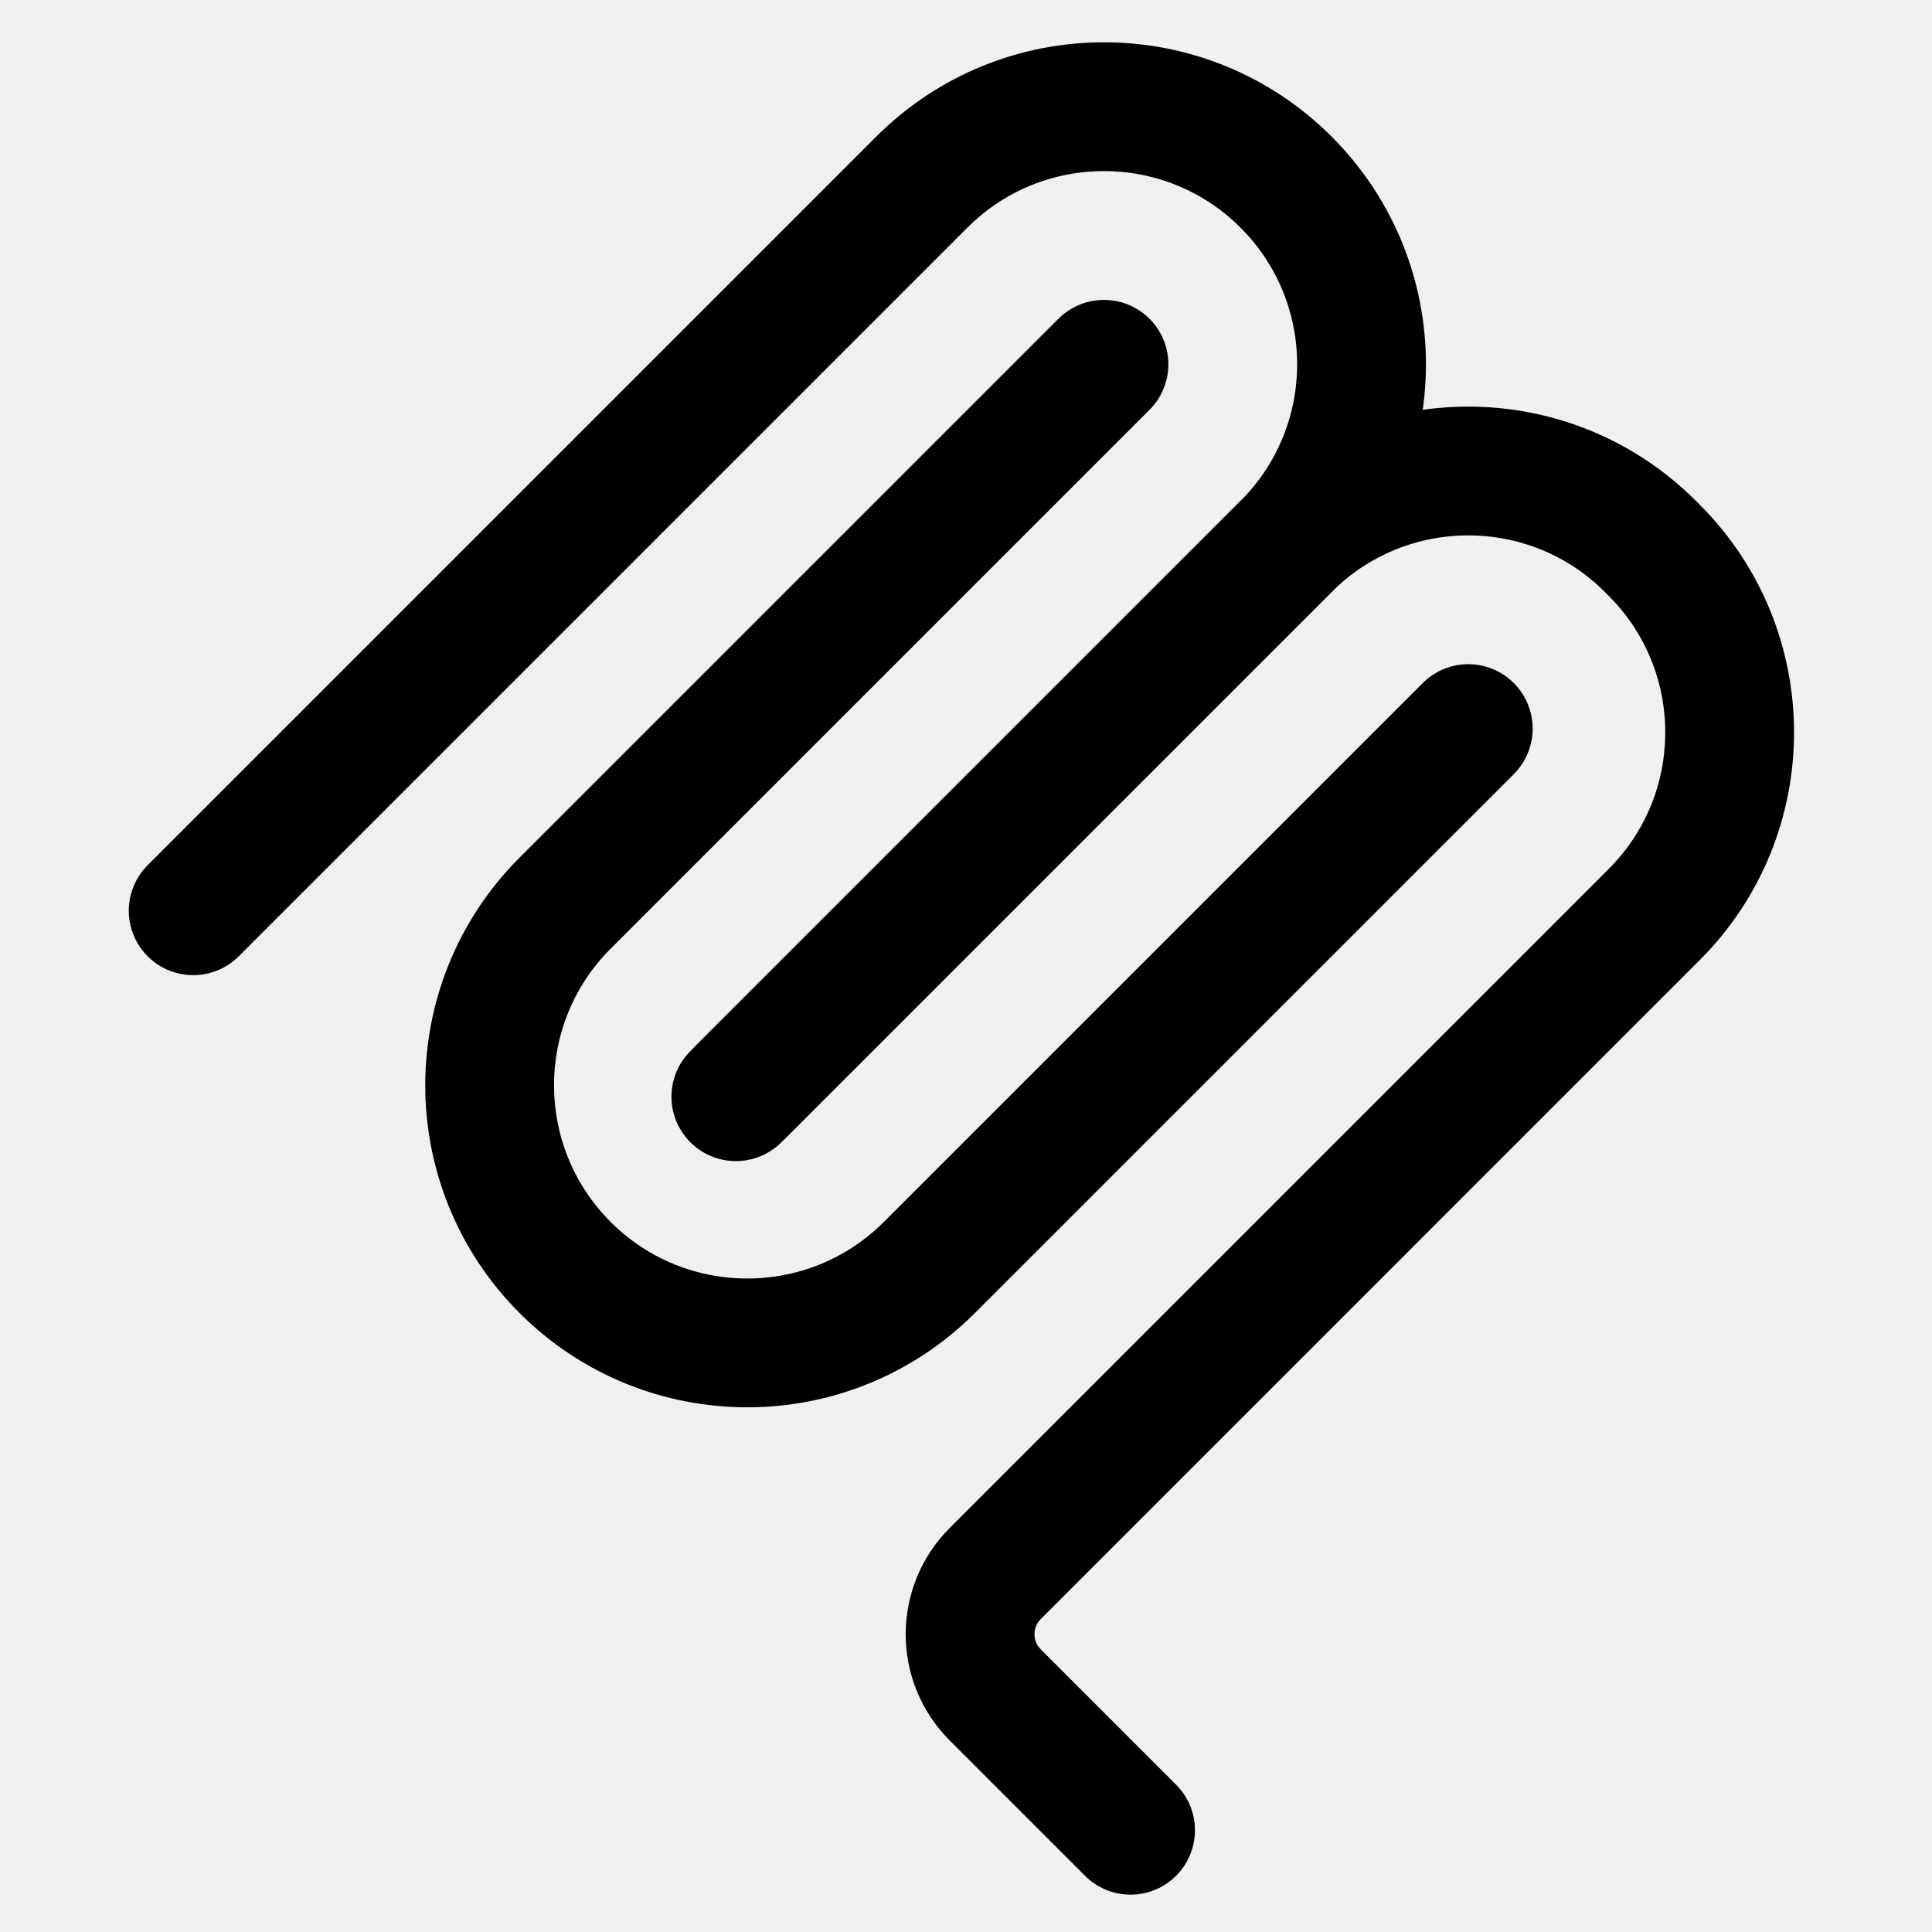
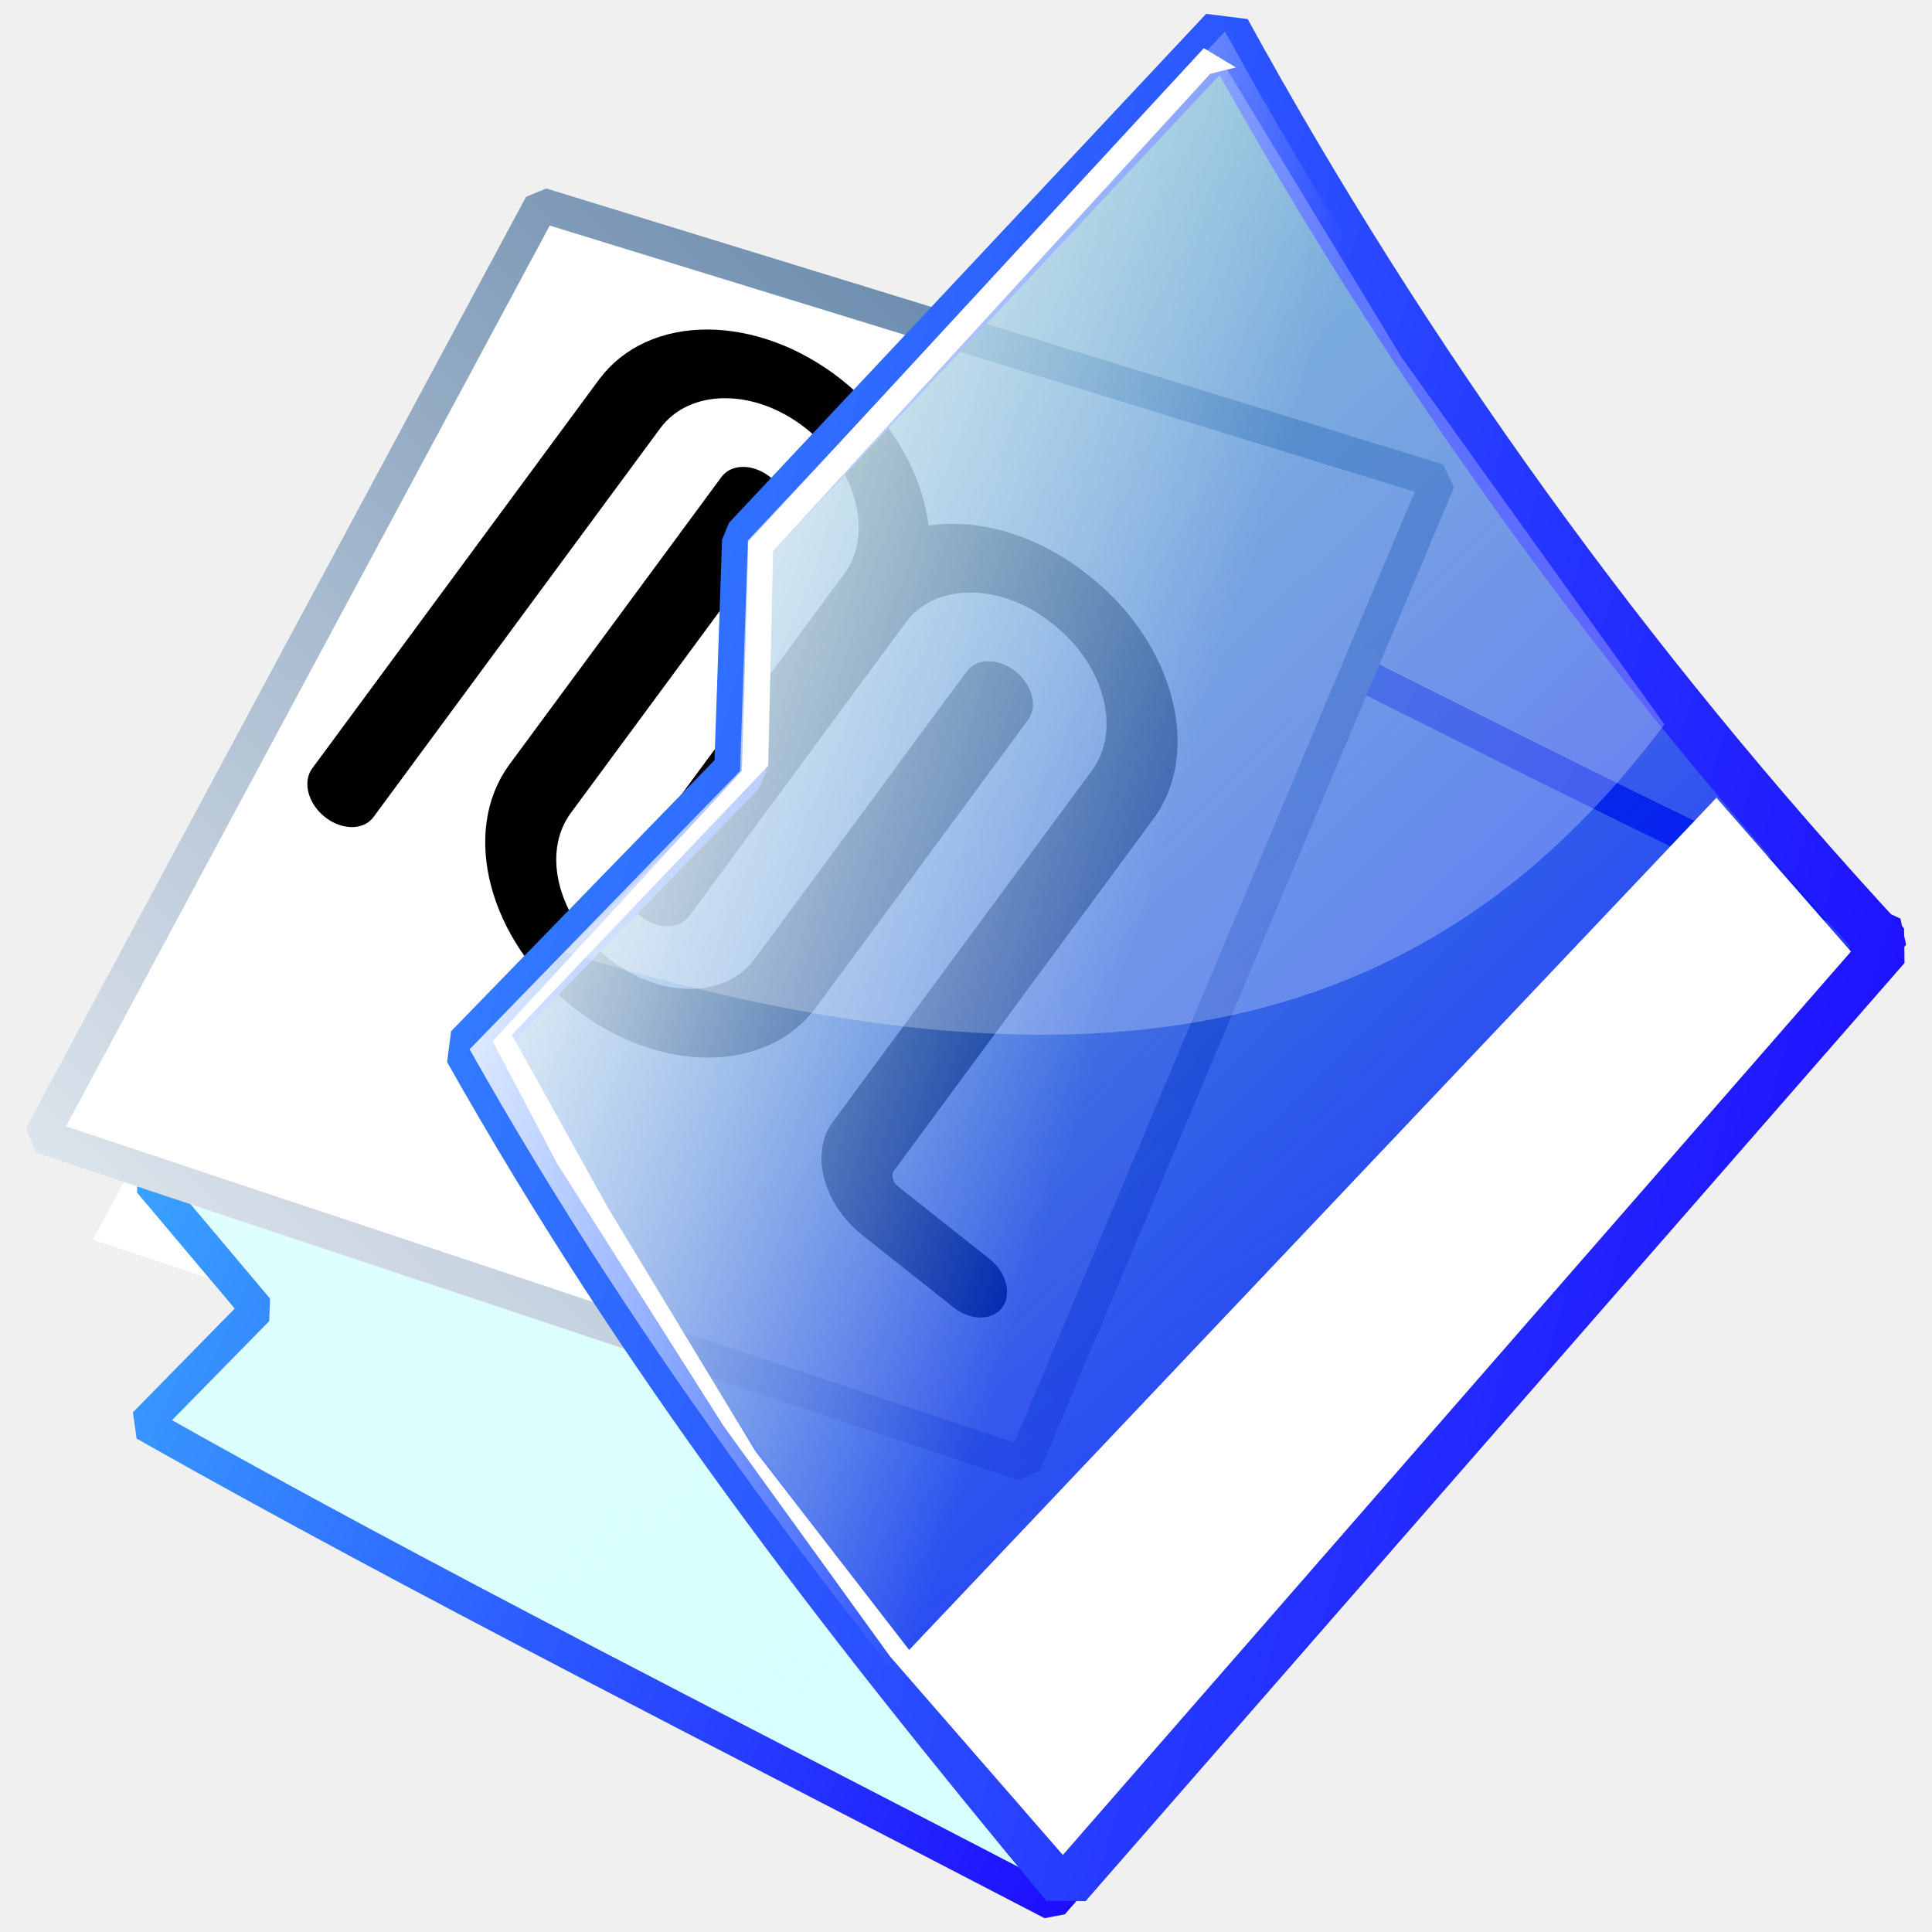
- <svg xmlns="http://www.w3.org/2000/svg" width="180" height="180" viewBox="0 0 180 180" fill="none">
-   <g clip-path="url(#clip0_19_13)">
-     <path d="M18 84.853L85.882 16.971C95.255 7.598 110.451 7.598 119.823 16.971V16.971C129.196 26.343 129.196 41.539 119.823 50.912L68.558 102.177" stroke="black" stroke-width="12" stroke-linecap="round" />
-     <path d="M69.265 101.47L119.823 50.912C129.196 41.539 144.392 41.539 153.765 50.912L154.118 51.265C163.491 60.638 163.491 75.834 154.118 85.206L92.725 146.6C89.601 149.724 89.601 154.789 92.725 157.913L105.331 170.52" stroke="black" stroke-width="12" stroke-linecap="round" />
-     <path d="M102.853 33.941L52.648 84.146C43.276 93.518 43.276 108.714 52.648 118.087V118.087C62.021 127.459 77.217 127.459 86.589 118.087L136.794 67.882" stroke="black" stroke-width="12" stroke-linecap="round" />
+ <svg xmlns="http://www.w3.org/2000/svg" xmlns:xlink="http://www.w3.org/1999/xlink" width="180" height="180" viewBox="0 0 180 180" fill="none" version="1.1" id="svg3" xml:space="preserve">
+   <defs id="defs3">
+     <clipPath id="clip0_19_13">
+       <rect width="180" height="180" fill="white" id="rect3" />
+     </clipPath>
+     <linearGradient id="linearGradient584">
+       <stop id="stop585" style="stop-color:#1e0fff" offset="0" />
+       <stop id="stop586" style="stop-color:#42cfff" offset="1" />
+     </linearGradient>
+     <linearGradient id="linearGradient1922" y2="666.48" gradientUnits="userSpaceOnUse" x2="416.48" gradientTransform="matrix(1.398183,0,0,1.18179,-528.0273,-735.9285)" y1="740.7" x1="472.22">
+       <stop id="stop575" style="stop-color:#d7ffff" offset="0" />
+       <stop id="stop576" style="stop-color:#d2ffff;stop-opacity:.624" offset="1" />
+     </linearGradient>
+     <linearGradient id="linearGradient1924" y2="668.37" xlink:href="#linearGradient584" gradientUnits="userSpaceOnUse" x2="379.8" gradientTransform="matrix(1.398183,0,0,1.18179,-528.0273,-735.9285)" y1="705.15" x1="474.29" />
+     <linearGradient id="linearGradient1926" y2="715.2" gradientUnits="userSpaceOnUse" x2="377.78" gradientTransform="matrix(1.352292,0,0,1.221935,-528.0273,-735.9285)" y1="630.58" x1="468.38">
+       <stop id="stop591" style="stop-color:#6687aa" offset="0" />
+       <stop id="stop592" style="stop-color:#ffffff" offset="1" />
+     </linearGradient>
+     <linearGradient id="linearGradient1928" y2="514.21" gradientUnits="userSpaceOnUse" x2="535.56" gradientTransform="matrix(1.128238,0,0,1.464512,-528.0273,-735.9285)" y1="589.93" x1="592.43">
+       <stop id="stop618" style="stop-color:#000fff;stop-opacity:.843" offset="0" />
+       <stop id="stop619" style="stop-color:#00879d;stop-opacity:.624" offset="1" />
+     </linearGradient>
+     <linearGradient id="linearGradient1930" y2="527.86" xlink:href="#linearGradient584" gradientUnits="userSpaceOnUse" x2="424.9" gradientTransform="matrix(1.128238,0,0,1.464512,-528.0273,-735.9285)" y1="598.21" x1="616.72" />
+     <linearGradient id="linearGradient1932" y2="526.23" gradientUnits="userSpaceOnUse" x2="514.9" gradientTransform="matrix(1.123534,0,0,1.470682,-528.0273,-735.9285)" y1="548.24" x1="568.8">
+       <stop id="stop581" style="stop-color:#ffffff;stop-opacity:0" offset="0" />
+       <stop id="stop582" style="stop-color:#ffffff" offset="1" />
+     </linearGradient>
+   </defs>
+   <path id="path993" d="M 98.038,177.332 C 68.755,162.086 38.907,147.072 13.494,132.675 L 23.97,121.993 13.956,110.103 79.964,40.11 C 111.779,54.52 143.877,72.053 176.411,87.003 Z" style="fill:#ffffff;fill-rule:evenodd;stroke:#ffffff;stroke-width:3.116;stroke-linejoin:bevel" />
+   <path id="path992" d="M 8.648,115.501 100.236,146.031 138.799,54.443 55.245,28.734 Z" style="fill:#ffffff;fill-rule:evenodd;stroke-width:3.214;stroke-linejoin:bevel" />
+   <path id="path991" d="M 3.827,105.861 95.415,136.39 133.979,44.802 50.425,19.093 Z" style="fill:#ffffff;fill-rule:evenodd;stroke:#ffffff;stroke-width:3.214;stroke-linejoin:bevel" />
+   <path id="path990" d="M 99.323,175.545 C 77.83,149.617 60.053,126.659 43.753,97.762 L 68.948,71.835 69.681,50.355 114.132,2.935 c 16.801,30.619 37.291,59.028 61.496,85.2 z" style="fill:#ffffff;fill-rule:evenodd;stroke:#ffffff;stroke-width:4.82;stroke-linejoin:bevel" />
+   <path id="path608" d="M 98.038,177.332 C 68.755,162.086 38.907,147.072 13.494,132.675 L 23.97,121.993 13.956,110.103 79.964,40.11 C 111.779,54.52 143.877,72.053 176.411,87.003 Z" style="fill:url(#linearGradient1922);fill-rule:evenodd;stroke:url(#linearGradient1924);stroke-width:3.116;stroke-linejoin:bevel" />
+   <path id="path609" d="M 8.648,115.501 100.236,146.031 138.799,54.443 55.245,28.734 Z" style="fill-opacity:0.158;fill-rule:evenodd;stroke-width:3.214;stroke-linejoin:bevel" />
+   <path id="path610" d="M 3.827,105.861 95.415,136.39 133.979,44.802 50.425,19.093 Z" style="fill:#ffffff;fill-rule:evenodd;stroke:url(#linearGradient1926);stroke-width:3.214;stroke-linejoin:bevel" />
+   <g clip-path="url(#clip0_19_13)" id="g3" transform="matrix(0.53338,0,0.139986,0.53338,10.46441,28.5978)">
+     <path d="M 18,84.853 85.882,16.971 c 9.373,-9.373 24.569,-9.373 33.941,0 v 0 c 9.373,9.373 9.373,24.569 0,33.941 L 68.558,102.177" stroke="#000000" stroke-width="12" stroke-linecap="round" id="path1" />
+     <path d="M 69.265,101.47 119.823,50.912 c 9.373,-9.373 24.569,-9.373 33.942,0 l 0.353,0.353 c 9.373,9.373 9.373,24.569 0,33.941 L 92.725,146.6 c -3.124,3.124 -3.124,8.189 0,11.313 l 12.606,12.607" stroke="#000000" stroke-width="12" stroke-linecap="round" id="path2" />
+     <path d="M 102.853,33.941 52.648,84.146 c -9.373,9.373 -9.373,24.568 0,33.941 v 0 c 9.373,9.372 24.569,9.372 33.941,0 L 136.794,67.882" stroke="#000000" stroke-width="12" stroke-linecap="round" id="path3" />
  </g>
-   <defs>
-     <clipPath id="clip0_19_13">
-       <rect width="180" height="180" fill="white" />
-     </clipPath>
-   </defs>
+   <path id="path611" d="M 99.323,175.545 C 77.83,149.617 60.053,126.659 43.753,97.762 L 68.948,71.835 69.681,50.355 114.132,2.935 c 16.801,30.619 37.291,59.028 61.496,85.2 z" style="fill:url(#linearGradient1928);fill-rule:evenodd;stroke:url(#linearGradient1930);stroke-width:4.82;stroke-linejoin:bevel" />
+   <path id="path613" d="M 99.323,175.545 C 77.83,149.617 60.053,126.659 43.753,97.762 L 68.948,71.835 69.681,50.355 114.132,2.935 c 16.801,30.619 37.291,59.028 61.496,85.2 z" style="fill:url(#linearGradient1932);fill-rule:evenodd;stroke-width:3.214;stroke-linejoin:bevel" />
+   <path id="path614" d="M 52.674,88.713 C 106.175,105.154 135.239,93.932 155.073,67.49 L 130.624,33.361 113.566,5.223 71.12,50.882 70.67,70.716 Z" style="fill:#ffffff;fill-opacity:0.26;fill-rule:evenodd;stroke-width:1.285" />
+   <path id="path615" d="M 159.913,74.326 172.449,88.653 99.024,172.823 82.914,154.317 67.393,132.827 51.873,108.352 45.903,97.01 69.123,71.808 69.728,50.448 112.157,4.49 115.142,6.281 112.754,6.878 72.031,51.343 71.572,71.341 47.694,96.413 l 8.954,16.118 13.73,22.684 14.327,18.506 z" style="fill:#ffffff;fill-rule:evenodd;stroke-width:0.765" />
</svg>
